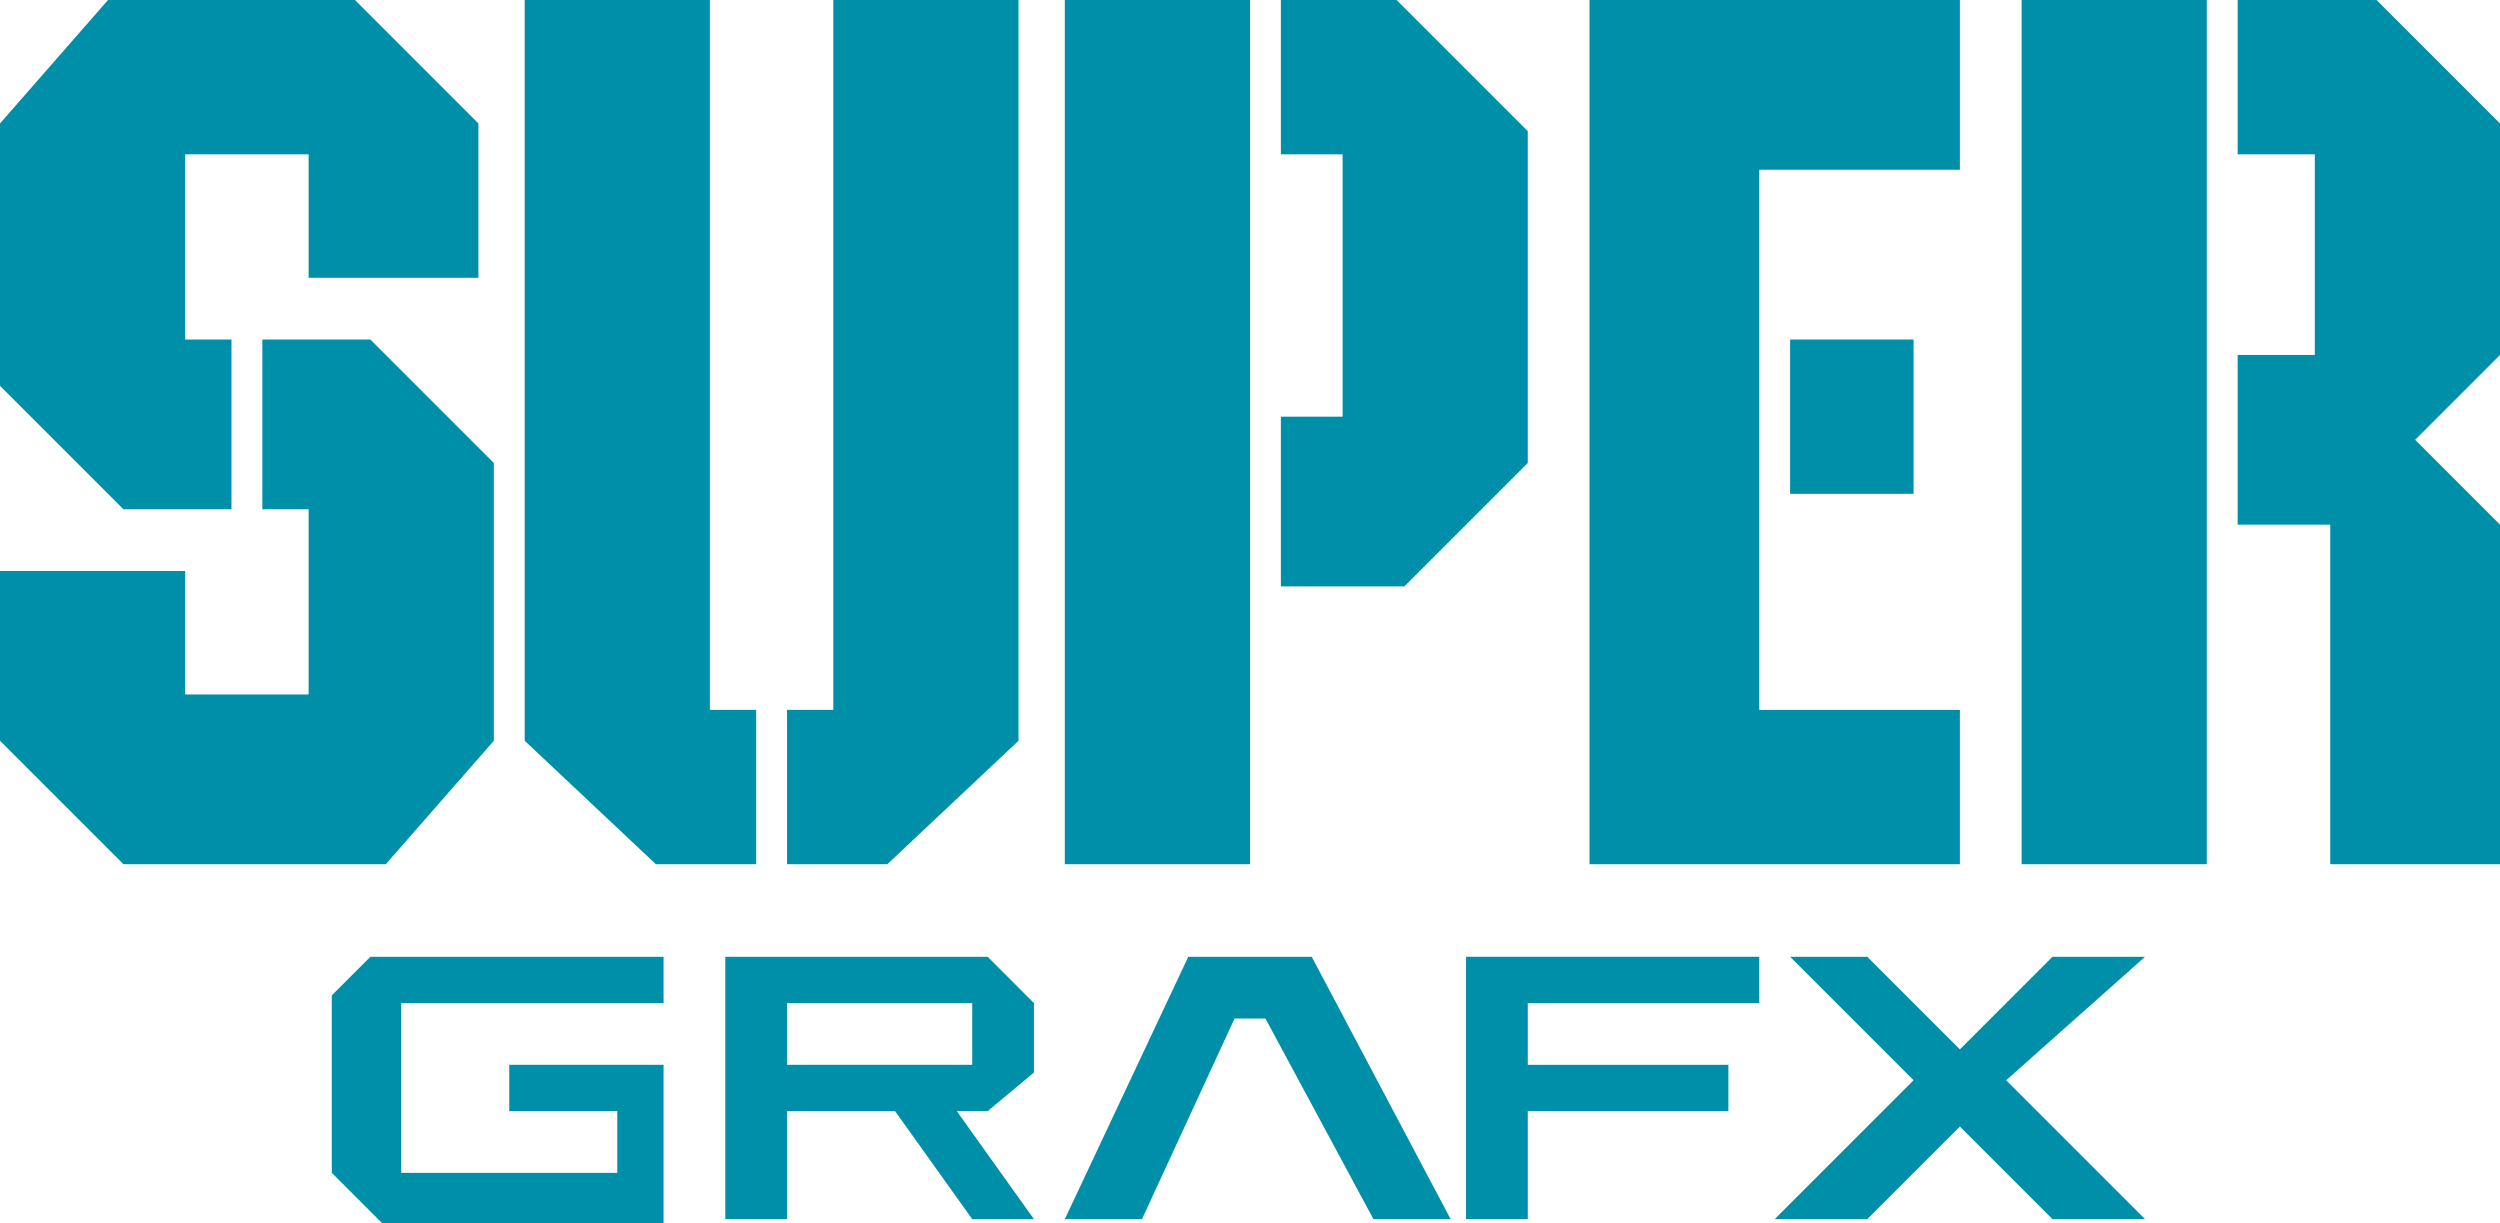
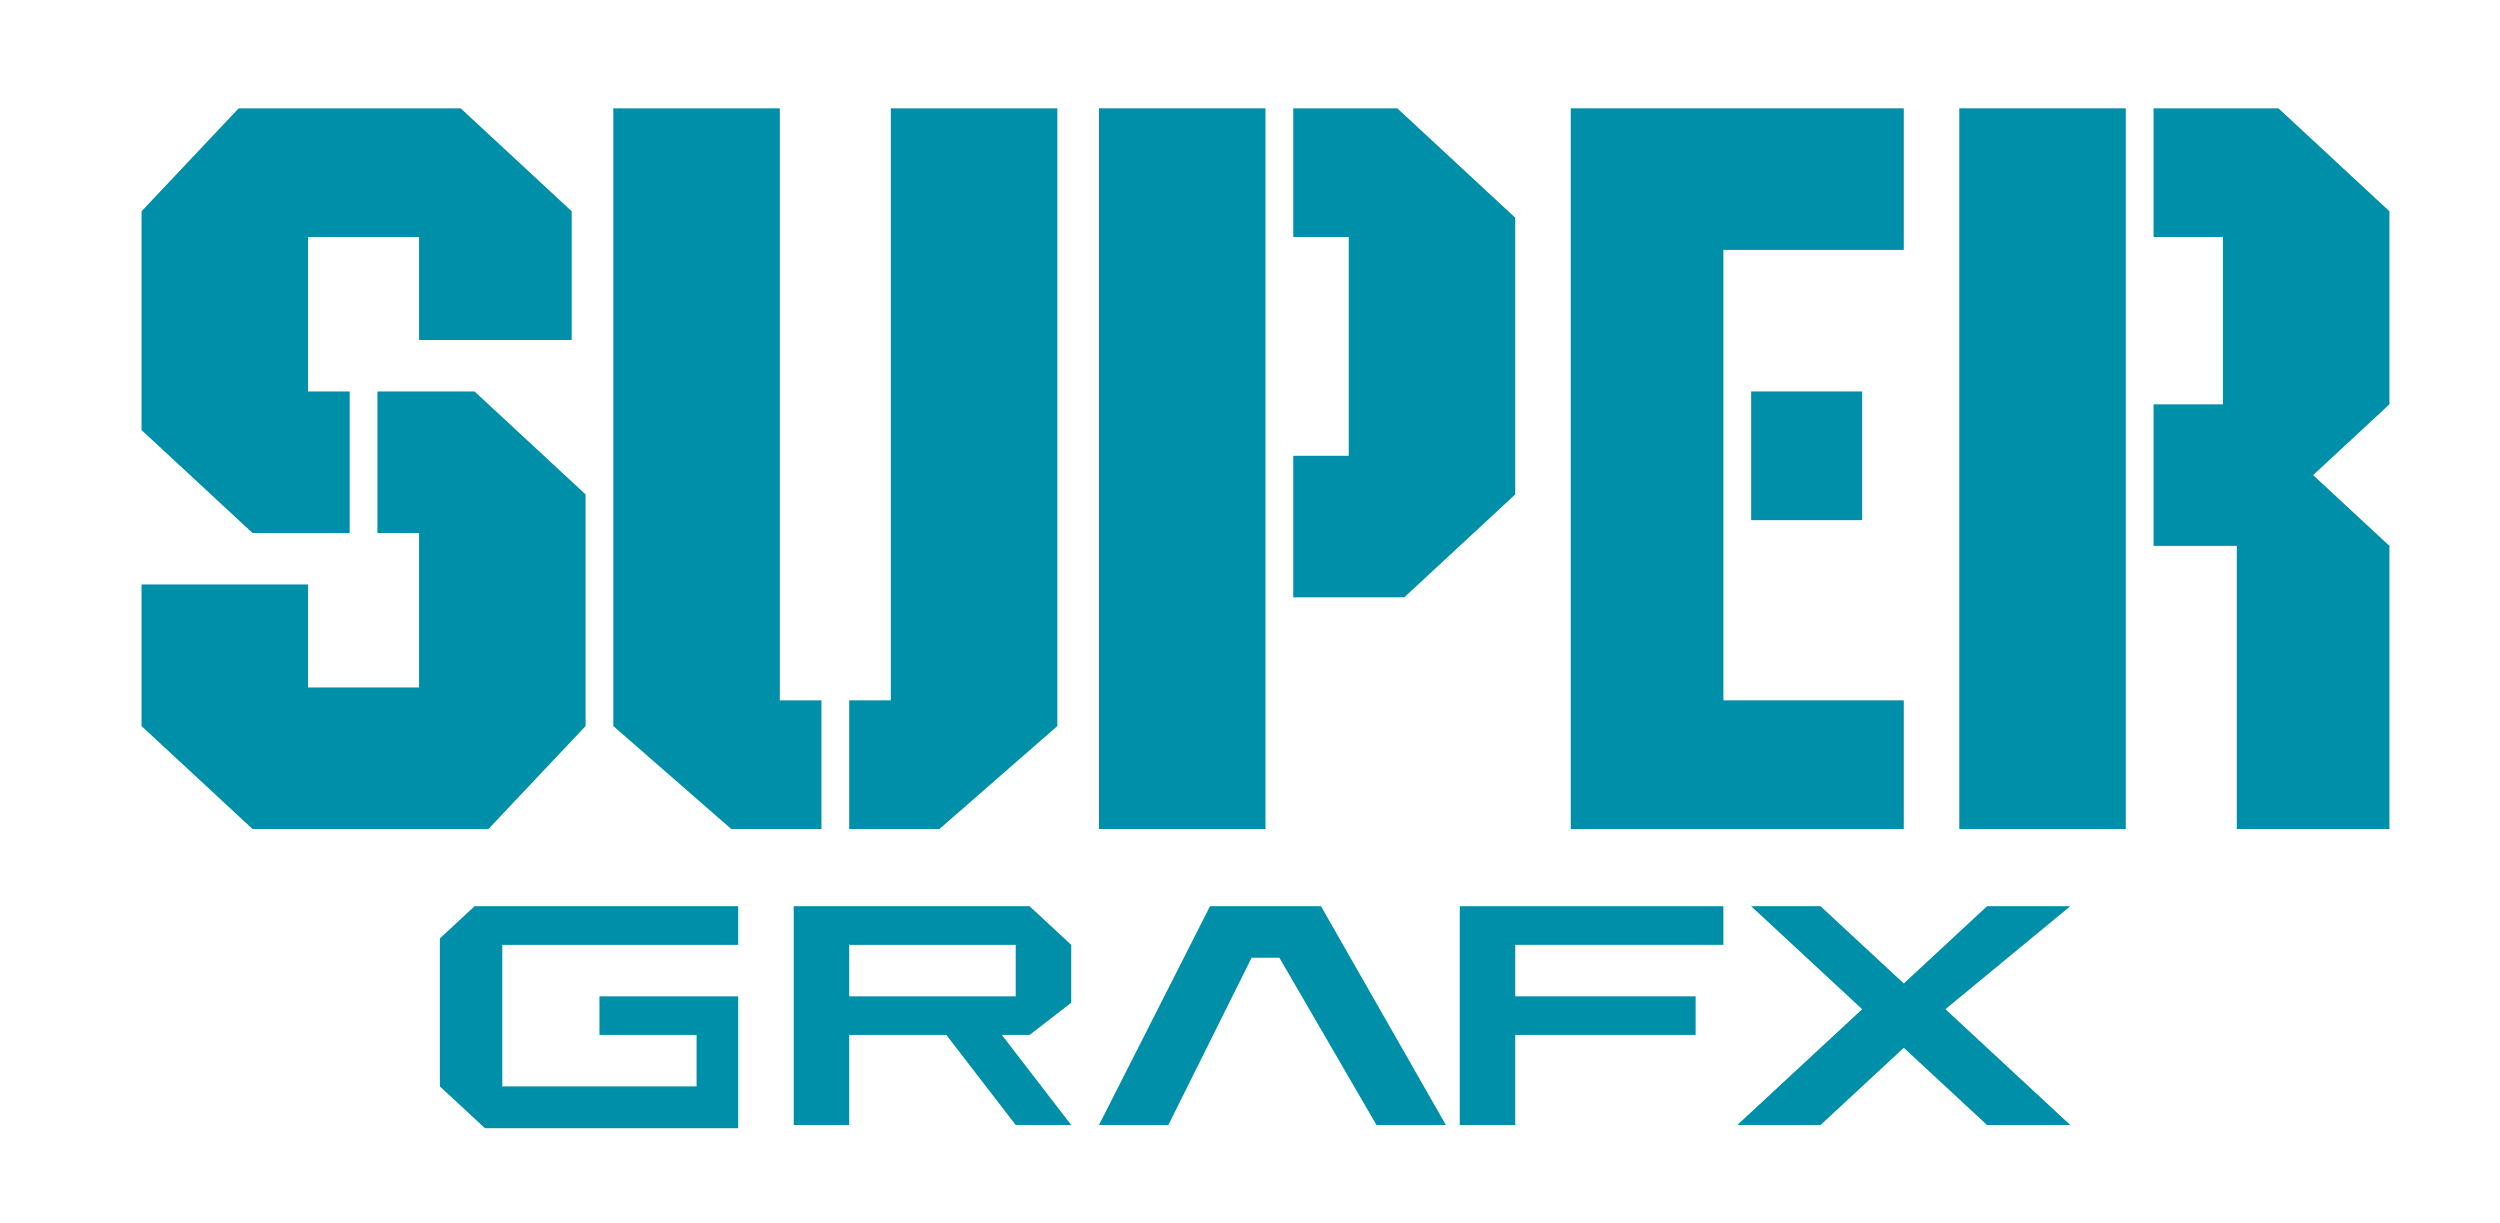
- <svg xmlns="http://www.w3.org/2000/svg" version="1.2" baseProfile="tiny" id="svg2" x="0px" y="0px" width="316.575px" height="154.868px" viewBox="122.277 6.458 316.575 154.868" xml:space="preserve">
+ <svg xmlns="http://www.w3.org/2000/svg" version="1.2" id="svg2" x="0px" y="0px" width="316.575px" height="154.868px" viewBox="122.277 6.458 316.575 154.868" xml:space="preserve">
+   <defs id="defs39" />
  <g id="layer1">
</g>
  <g id="layer5">
</g>
-   <polygon fill="#008FA9" points="167.223,6.458 135.956,6.458 122.277,22.092 122.277,55.313 137.91,70.946 151.589,70.946   151.589,49.45 145.727,49.45 145.727,26 161.36,26 161.36,41.634 182.856,41.634 182.856,22.092 " />
-   <polygon fill="#008FA9" points="137.91,115.892 171.131,115.892 184.81,100.259 184.81,65.084 169.177,49.45 155.498,49.45   155.498,70.946 161.36,70.946 161.36,94.396 145.727,94.396 145.727,78.762 122.277,78.762 122.277,100.259 " />
-   <polygon fill="#008FA9" points="188.718,100.259 205.329,115.892 218.031,115.892 218.031,96.351 212.168,96.351 212.168,6.458   188.718,6.458 " />
-   <polygon fill="#008FA9" points="251.251,100.259 234.642,115.892 221.939,115.892 221.939,96.351 227.801,96.351 227.801,6.458   251.251,6.458 " />
-   <polygon fill="#008FA9" points="284.473,6.458 284.473,26 292.289,26 292.289,59.221 284.473,59.221 284.473,80.717 300.105,80.717   315.739,65.084 315.739,23.069 299.129,6.458 " />
-   <rect x="257.114" y="6.458" fill="#008FA9" width="23.45" height="109.433" />
-   <polygon fill="#008FA9" points="345.051,27.955 370.456,27.955 370.456,6.458 323.556,6.458 323.556,115.892 370.456,115.892   370.456,96.351 345.051,96.351 " />
-   <rect x="348.96" y="49.45" fill="#008FA9" width="15.634" height="19.542" />
-   <polygon fill="#008FA9" points="405.631,6.458 423.219,6.458 438.852,22.092 438.852,51.404 428.104,62.152 438.852,72.9   438.852,115.892 417.355,115.892 417.355,72.9 405.631,72.9 405.631,51.404 415.401,51.404 415.401,26 405.631,26 " />
-   <rect x="378.273" y="6.458" fill="#008FA9" width="23.448" height="109.433" />
-   <polygon fill="#008FA9" points="169.177,127.616 164.291,132.502 164.291,154.976 170.642,161.326 206.306,161.326 206.306,141.296   186.765,141.296 186.765,147.159 200.443,147.159 200.443,154.976 173.085,154.976 173.085,133.479 206.306,133.479   206.306,127.616 " />
-   <g>
-     <path fill="#008FA9" d="M253.206,142.273v-8.794l-5.862-5.863h-33.221v33.221h7.816v-13.678h13.679l9.771,13.678h7.817   l-9.771-13.678h3.909L253.206,142.273z M245.389,141.296h-23.45v-7.816h23.45V141.296z" />
+   <polygon points="151.589,70.946 151.589,49.45 145.727,49.45 145.727,26 161.36,26 161.36,41.634 182.856,41.634 182.856,22.092 167.223,6.458 135.956,6.458 122.277,22.092 122.277,55.313 137.91,70.946 " id="polygon4" transform="matrix(0.8991597,0,0,0.8339478,30.25399,14.78854)" style="fill:#008fa9" />
+   <polygon points="155.498,49.45 155.498,70.946 161.36,70.946 161.36,94.396 145.727,94.396 145.727,78.762 122.277,78.762 122.277,100.259 137.91,115.892 171.131,115.892 184.81,100.259 184.81,65.084 169.177,49.45 " id="polygon6" transform="matrix(0.8991597,0,0,0.8339478,30.25399,14.78854)" style="fill:#008fa9" />
+   <polygon points="212.168,96.351 212.168,6.458 188.718,6.458 188.718,100.259 205.329,115.892 218.031,115.892 218.031,96.351 " id="polygon8" transform="matrix(0.8991597,0,0,0.8339478,30.25399,14.78854)" style="fill:#008fa9" />
+   <polygon points="227.801,96.351 227.801,6.458 251.251,6.458 251.251,100.259 234.642,115.892 221.939,115.892 221.939,96.351 " id="polygon10" transform="matrix(0.8991597,0,0,0.8339478,30.25399,14.78854)" style="fill:#008fa9" />
+   <polygon points="315.739,23.069 299.129,6.458 284.473,6.458 284.473,26 292.289,26 292.289,59.221 284.473,59.221 284.473,80.717 300.105,80.717 315.739,65.084 " id="polygon12" transform="matrix(0.8991597,0,0,0.8339478,30.25399,14.78854)" style="fill:#008fa9" />
+   <rect x="261.441" y="20.174" width="21.085" height="91.261" id="rect14" style="fill:#008fa9;stroke-width:0.866" />
+   <polygon points="370.456,6.458 323.556,6.458 323.556,115.892 370.456,115.892 370.456,96.351 345.051,96.351 345.051,27.955 370.456,27.955 " id="polygon16" transform="matrix(0.8991597,0,0,0.8339478,30.25399,14.78854)" style="fill:#008fa9" />
+   <rect x="344.025" y="56.027" width="14.057" height="16.297" id="rect18" style="fill:#008fa9;stroke-width:0.866" />
+   <polygon points="428.104,62.152 438.852,72.9 438.852,115.892 417.355,115.892 417.355,72.9 405.631,72.9 405.631,51.404 415.401,51.404 415.401,26 405.631,26 405.631,6.458 423.219,6.458 438.852,22.092 438.852,51.404 " id="polygon20" transform="matrix(0.8991597,0,0,0.8339478,30.25399,14.78854)" style="fill:#008fa9" />
+   <rect x="370.382" y="20.174" width="21.083" height="91.261" id="rect22" style="fill:#008fa9;stroke-width:0.866" />
+   <polygon points="206.306,161.326 206.306,141.296 186.765,141.296 186.765,147.159 200.443,147.159 200.443,154.976 173.085,154.976 173.085,133.479 206.306,133.479 206.306,127.616 169.177,127.616 164.291,132.502 164.291,154.976 170.642,161.326 " id="polygon24" transform="matrix(0.8991597,0,0,0.8339478,30.25399,14.78854)" style="fill:#008fa9" />
+   <g id="g28" transform="matrix(0.8991597,0,0,0.8339478,30.25399,14.78854)">
+     <path d="m 253.206,142.273 v -8.794 l -5.862,-5.863 h -33.221 v 33.221 h 7.816 v -13.678 h 13.679 l 9.771,13.678 h 7.817 l -9.771,-13.678 h 3.909 z m -7.817,-0.977 h -23.45 v -7.816 h 23.45 z" id="path26" style="fill:#008fa9" />
  </g>
-   <polygon fill="#008FA9" points="257.114,160.837 272.748,127.616 288.381,127.616 305.969,160.837 296.197,160.837 282.519,135.434   278.61,135.434 266.885,160.837 " />
-   <polygon fill="#008FA9" points="307.922,127.616 307.922,160.837 315.739,160.837 315.739,147.159 341.143,147.159 341.143,141.296   315.739,141.296 315.739,133.479 345.051,133.479 345.051,127.616 " />
-   <polygon fill="#008FA9" points="348.96,127.616 364.594,143.25 347.006,160.837 358.73,160.837 370.456,149.112 382.181,160.837   393.905,160.837 376.318,143.25 393.905,127.616 382.181,127.616 370.456,139.342 358.73,127.616 " />
+   <polygon points="288.381,127.616 305.969,160.837 296.197,160.837 282.519,135.434 278.61,135.434 266.885,160.837 257.114,160.837 272.748,127.616 " id="polygon30" transform="matrix(0.8991597,0,0,0.8339478,30.25399,14.78854)" style="fill:#008fa9" />
+   <polygon points="345.051,133.479 345.051,127.616 307.922,127.616 307.922,160.837 315.739,160.837 315.739,147.159 341.143,147.159 341.143,141.296 315.739,141.296 315.739,133.479 " id="polygon32" transform="matrix(0.8991597,0,0,0.8339478,30.25399,14.78854)" style="fill:#008fa9" />
+   <polygon points="393.905,160.837 376.318,143.25 393.905,127.616 382.181,127.616 370.456,139.342 358.73,127.616 348.96,127.616 364.594,143.25 347.006,160.837 358.73,160.837 370.456,149.112 382.181,160.837 " id="polygon34" transform="matrix(0.8991597,0,0,0.8339478,30.25399,14.78854)" style="fill:#008fa9" />
</svg>
